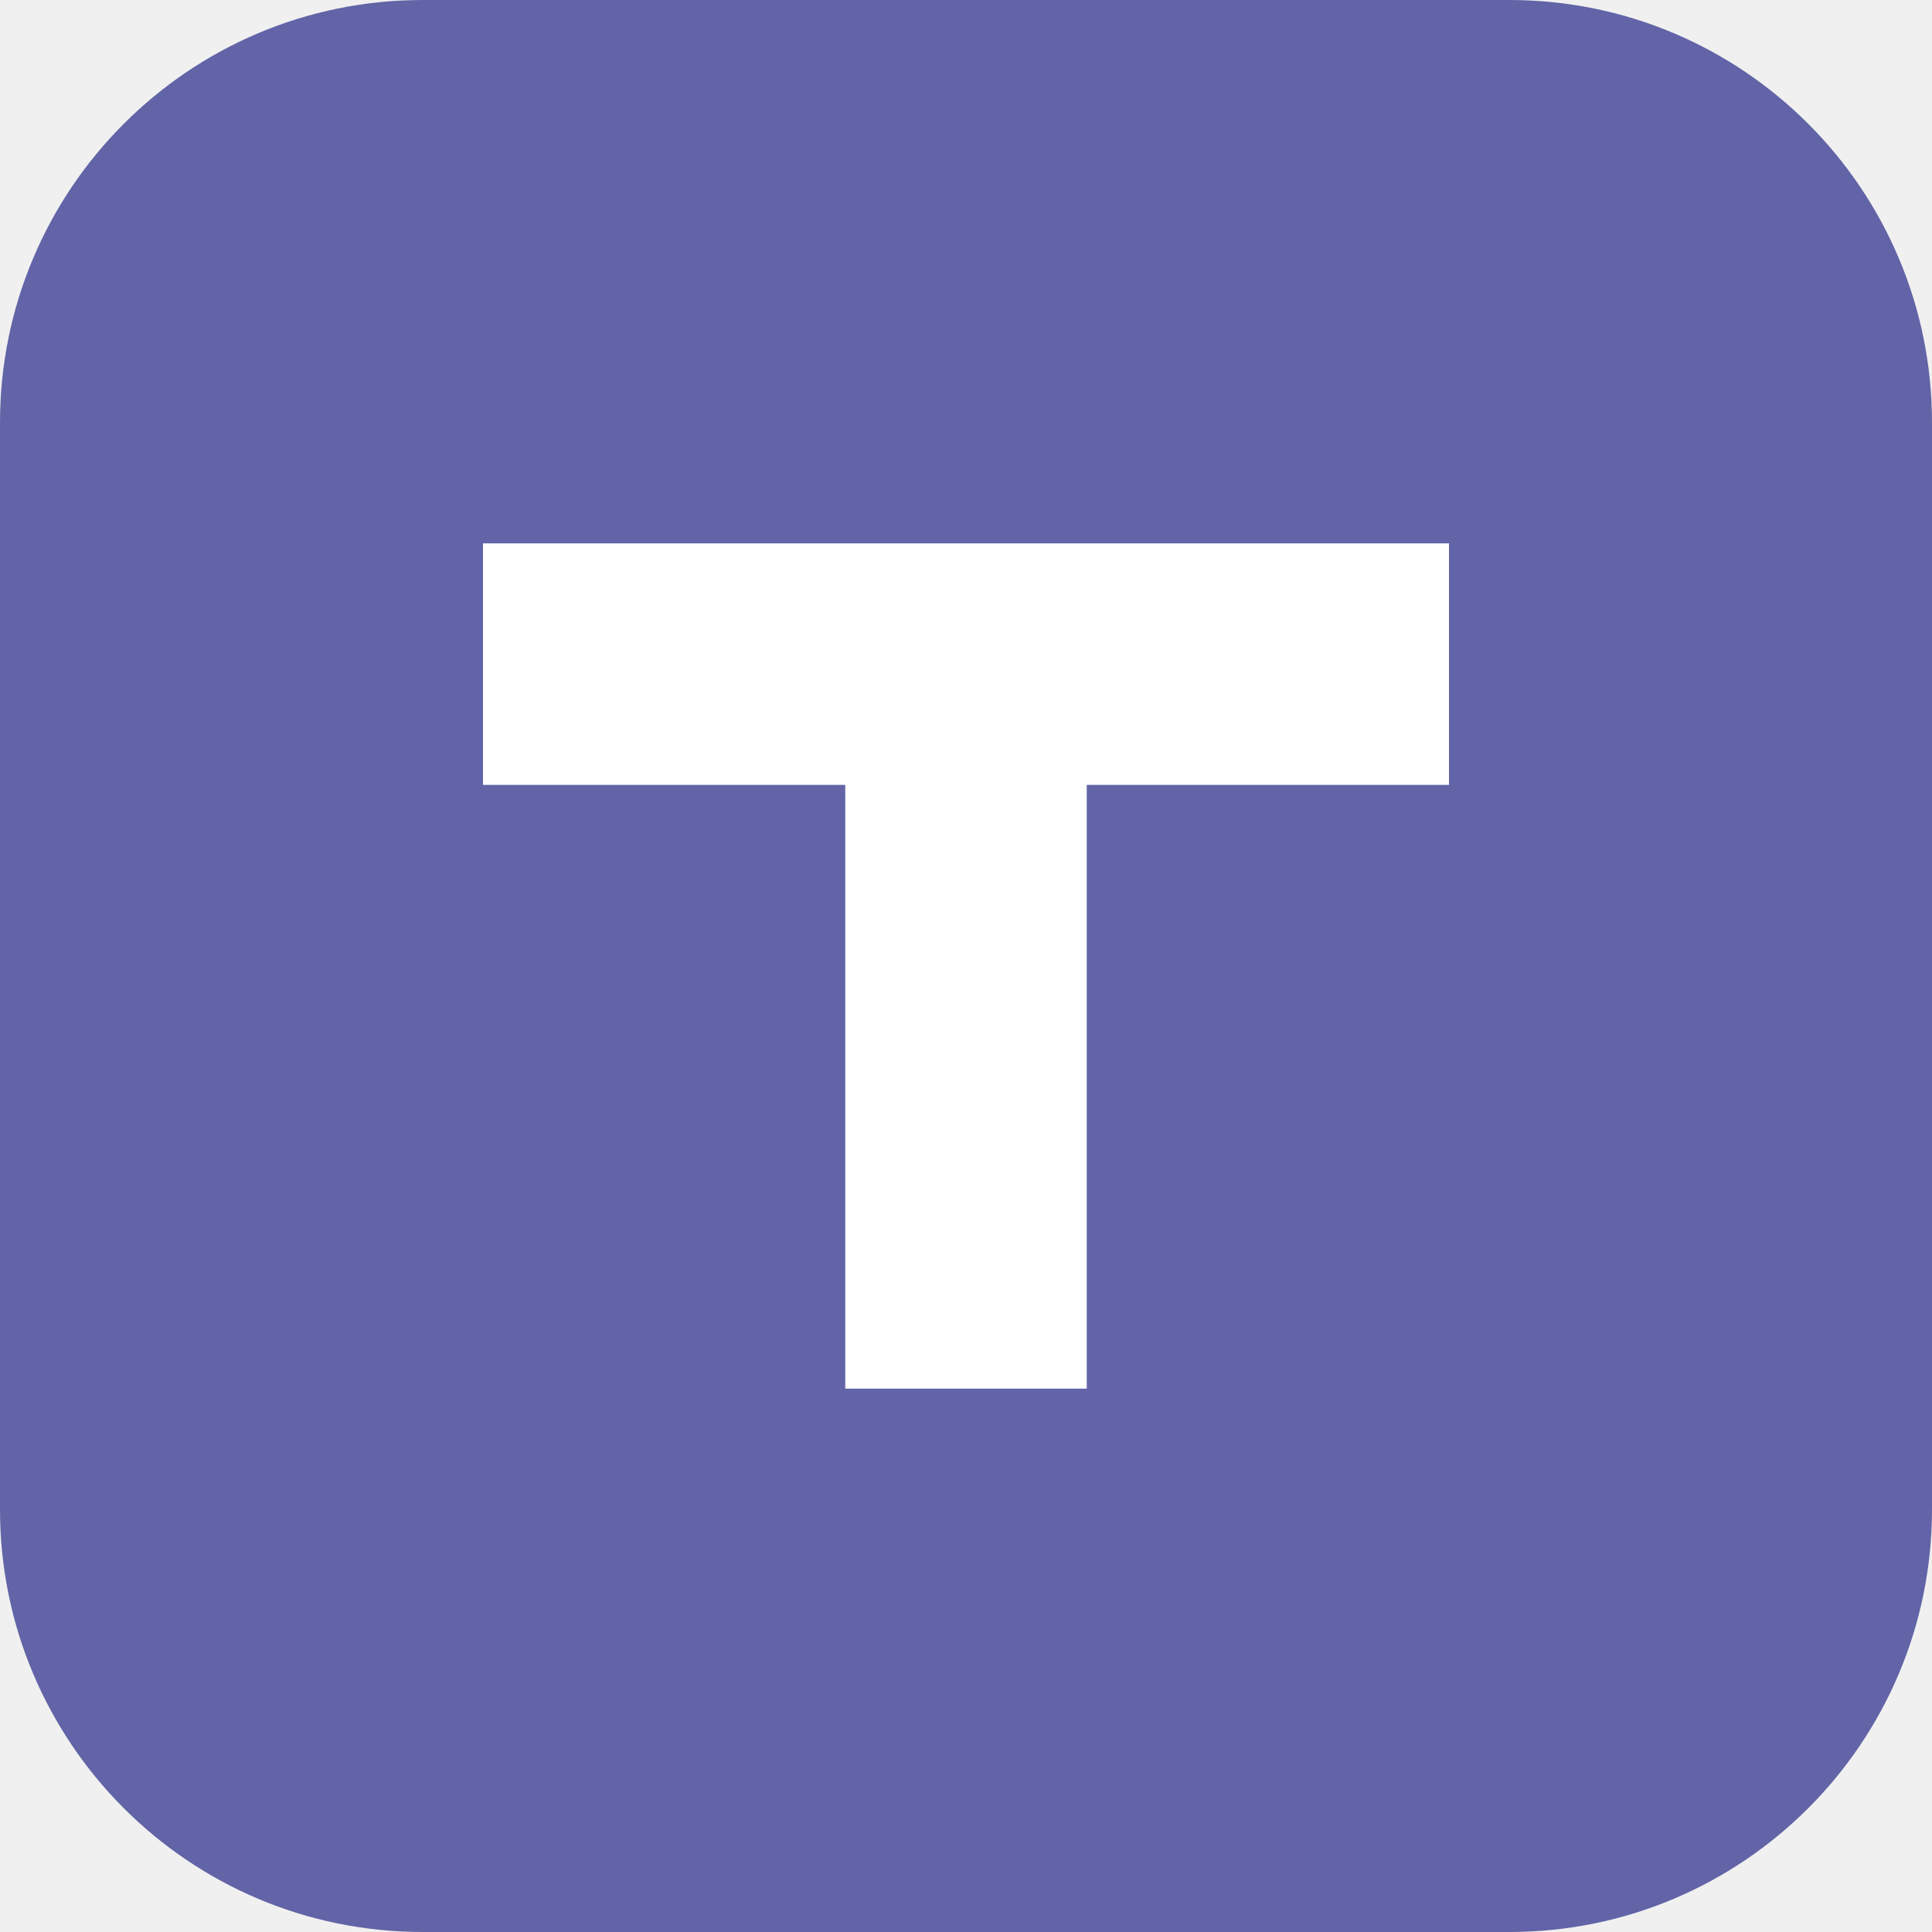
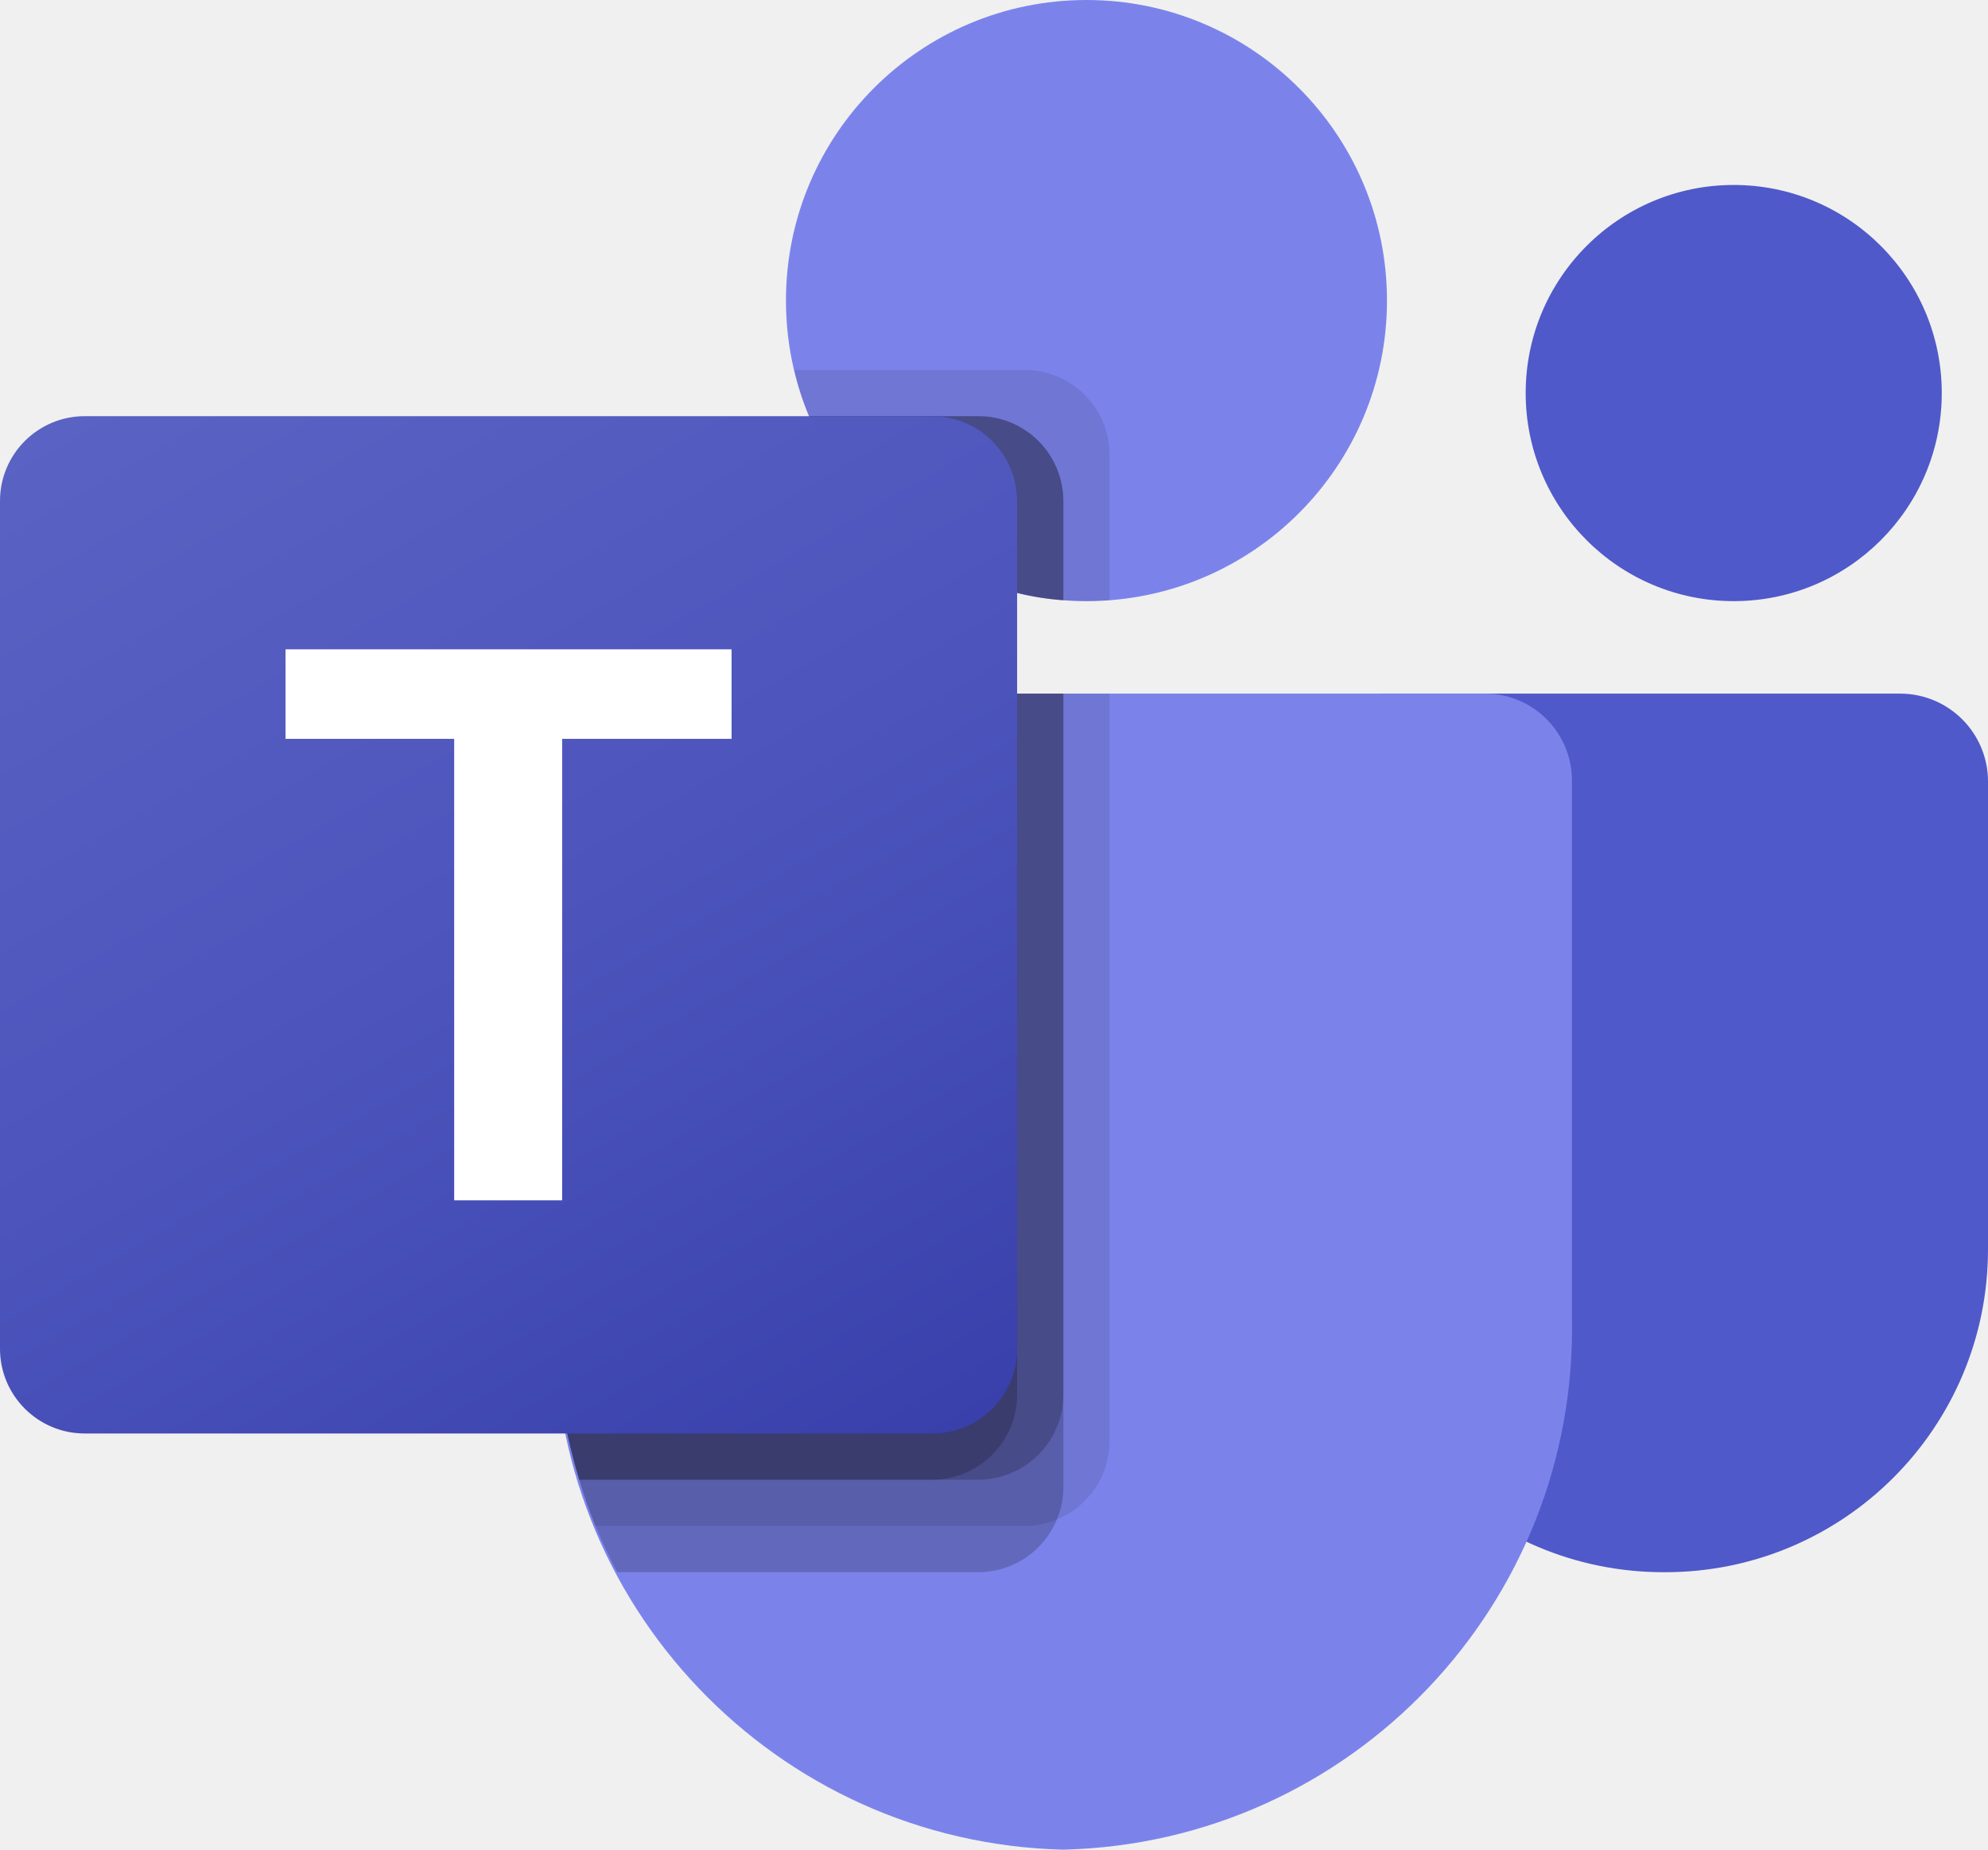
- <svg xmlns="http://www.w3.org/2000/svg" width="64" height="64" viewBox="0 0 64 64" fill="none" role="img">
-   <rect width="64" height="64" rx="14" fill="#6264A7" />
-   <path fill="#FFFFFF" d="M16 18h32v8H36v20h-8V26H16z" />
+ <svg xmlns="http://www.w3.org/2000/svg" viewBox="0 0 2228.833 2073.333">
+   <path fill="#5059C9" d="M1554.637,777.5h575.713c54.391,0,98.483,44.092,98.483,98.483c0,0,0,0,0,0v524.398 c0,199.901-162.051,361.952-361.952,361.952h0h-1.711c-199.901,0.028-361.975-162-362.004-361.901c0-0.017,0-0.034,0-0.052V828.971 C1503.167,800.544,1526.211,777.5,1554.637,777.5L1554.637,777.5z" />
+   <circle fill="#5059C9" cx="1943.75" cy="440.583" r="233.25" />
+   <circle fill="#7B83EB" cx="1218.083" cy="336.917" r="336.917" />
+   <path fill="#7B83EB" d="M1667.323,777.5H717.01c-53.743,1.33-96.257,45.931-95.01,99.676v598.105 c-7.505,322.519,247.657,590.16,570.167,598.053c322.51-7.893,577.671-275.534,570.167-598.053V877.176 C1763.579,823.431,1721.066,778.83,1667.323,777.5z" />
+   <path opacity=".1" d="M1244,777.5v838.145c-0.258,38.435-23.549,72.964-59.09,87.598 c-11.316,4.787-23.478,7.254-35.765,7.257H667.613c-6.738-17.105-12.958-34.21-18.142-51.833 c-18.144-59.477-27.402-121.307-27.472-183.49V877.02c-1.246-53.659,41.198-98.19,94.855-99.52H1244z" />
+   <path opacity=".2" d="M1192.167,777.5v889.978c-0.002,12.287-2.47,24.449-7.257,35.765 c-14.634,35.541-49.163,58.833-87.598,59.09H691.975c-8.812-17.105-17.105-34.21-24.362-51.833 c-7.257-17.623-12.958-34.21-18.142-51.833c-18.144-59.476-27.402-121.307-27.472-183.49V877.02 c-1.246-53.659,41.198-98.19,94.855-99.52H1192.167z" />
+   <path opacity=".2" d="M1192.167,777.5v786.312c-0.395,52.223-42.632,94.46-94.855,94.855h-447.84 c-18.144-59.476-27.402-121.307-27.472-183.49V877.02c-1.246-53.659,41.198-98.19,94.855-99.52H1192.167z" />
+   <path opacity=".2" d="M1140.333,777.5v786.312c-0.395,52.223-42.632,94.46-94.855,94.855H649.472 c-18.144-59.476-27.402-121.307-27.472-183.49V877.02c-1.246-53.659,41.198-98.19,94.855-99.52H1140.333z" />
+   <path opacity=".1" d="M1244,509.522v163.275c-8.812,0.518-17.105,1.037-25.917,1.037 c-8.812,0-17.105-0.518-25.917-1.037c-17.496-1.161-34.848-3.937-51.833-8.293c-104.963-24.857-191.679-98.469-233.25-198.003 c-7.153-16.715-12.706-34.071-16.587-51.833h258.648C1201.449,414.866,1243.801,457.217,1244,509.522z" />
+   <path opacity=".2" d="M1192.167,561.355v111.442c-17.496-1.161-34.848-3.937-51.833-8.293 c-104.963-24.857-191.679-98.469-233.25-198.003h190.228C1149.616,466.699,1191.968,509.051,1192.167,561.355z" />
+   <path opacity=".2" d="M1192.167,561.355v111.442c-17.496-1.161-34.848-3.937-51.833-8.293 c-104.963-24.857-191.679-98.469-233.25-198.003h190.228C1149.616,466.699,1191.968,509.051,1192.167,561.355z" />
+   <path opacity=".2" d="M1140.333,561.355v103.148c-104.963-24.857-191.679-98.469-233.25-198.003 h138.395C1097.783,466.699,1140.134,509.051,1140.333,561.355z" />
+   <linearGradient id="a" gradientUnits="userSpaceOnUse" x1="198.099" y1="1683.073" x2="942.234" y2="394.261" gradientTransform="matrix(1 0 0 -1 0 2075.333)">
+     <stop offset="0" stop-color="#5a62c3" />
+     <stop offset=".5" stop-color="#4d55bd" />
+     <stop offset="1" stop-color="#3940ab" />
+   </linearGradient>
+   <path fill="url(#a)" d="M95.01,466.5h950.312c52.473,0,95.01,42.538,95.01,95.01v950.312c0,52.473-42.538,95.01-95.01,95.01 H95.01c-52.473,0-95.01-42.538-95.01-95.01V561.51C0,509.038,42.538,466.5,95.01,466.5z" />
+   <path fill="#FFF" d="M820.211,828.193H630.241v517.297H509.211V828.193H320.123V727.844h500.088V828.193z" />
</svg>
